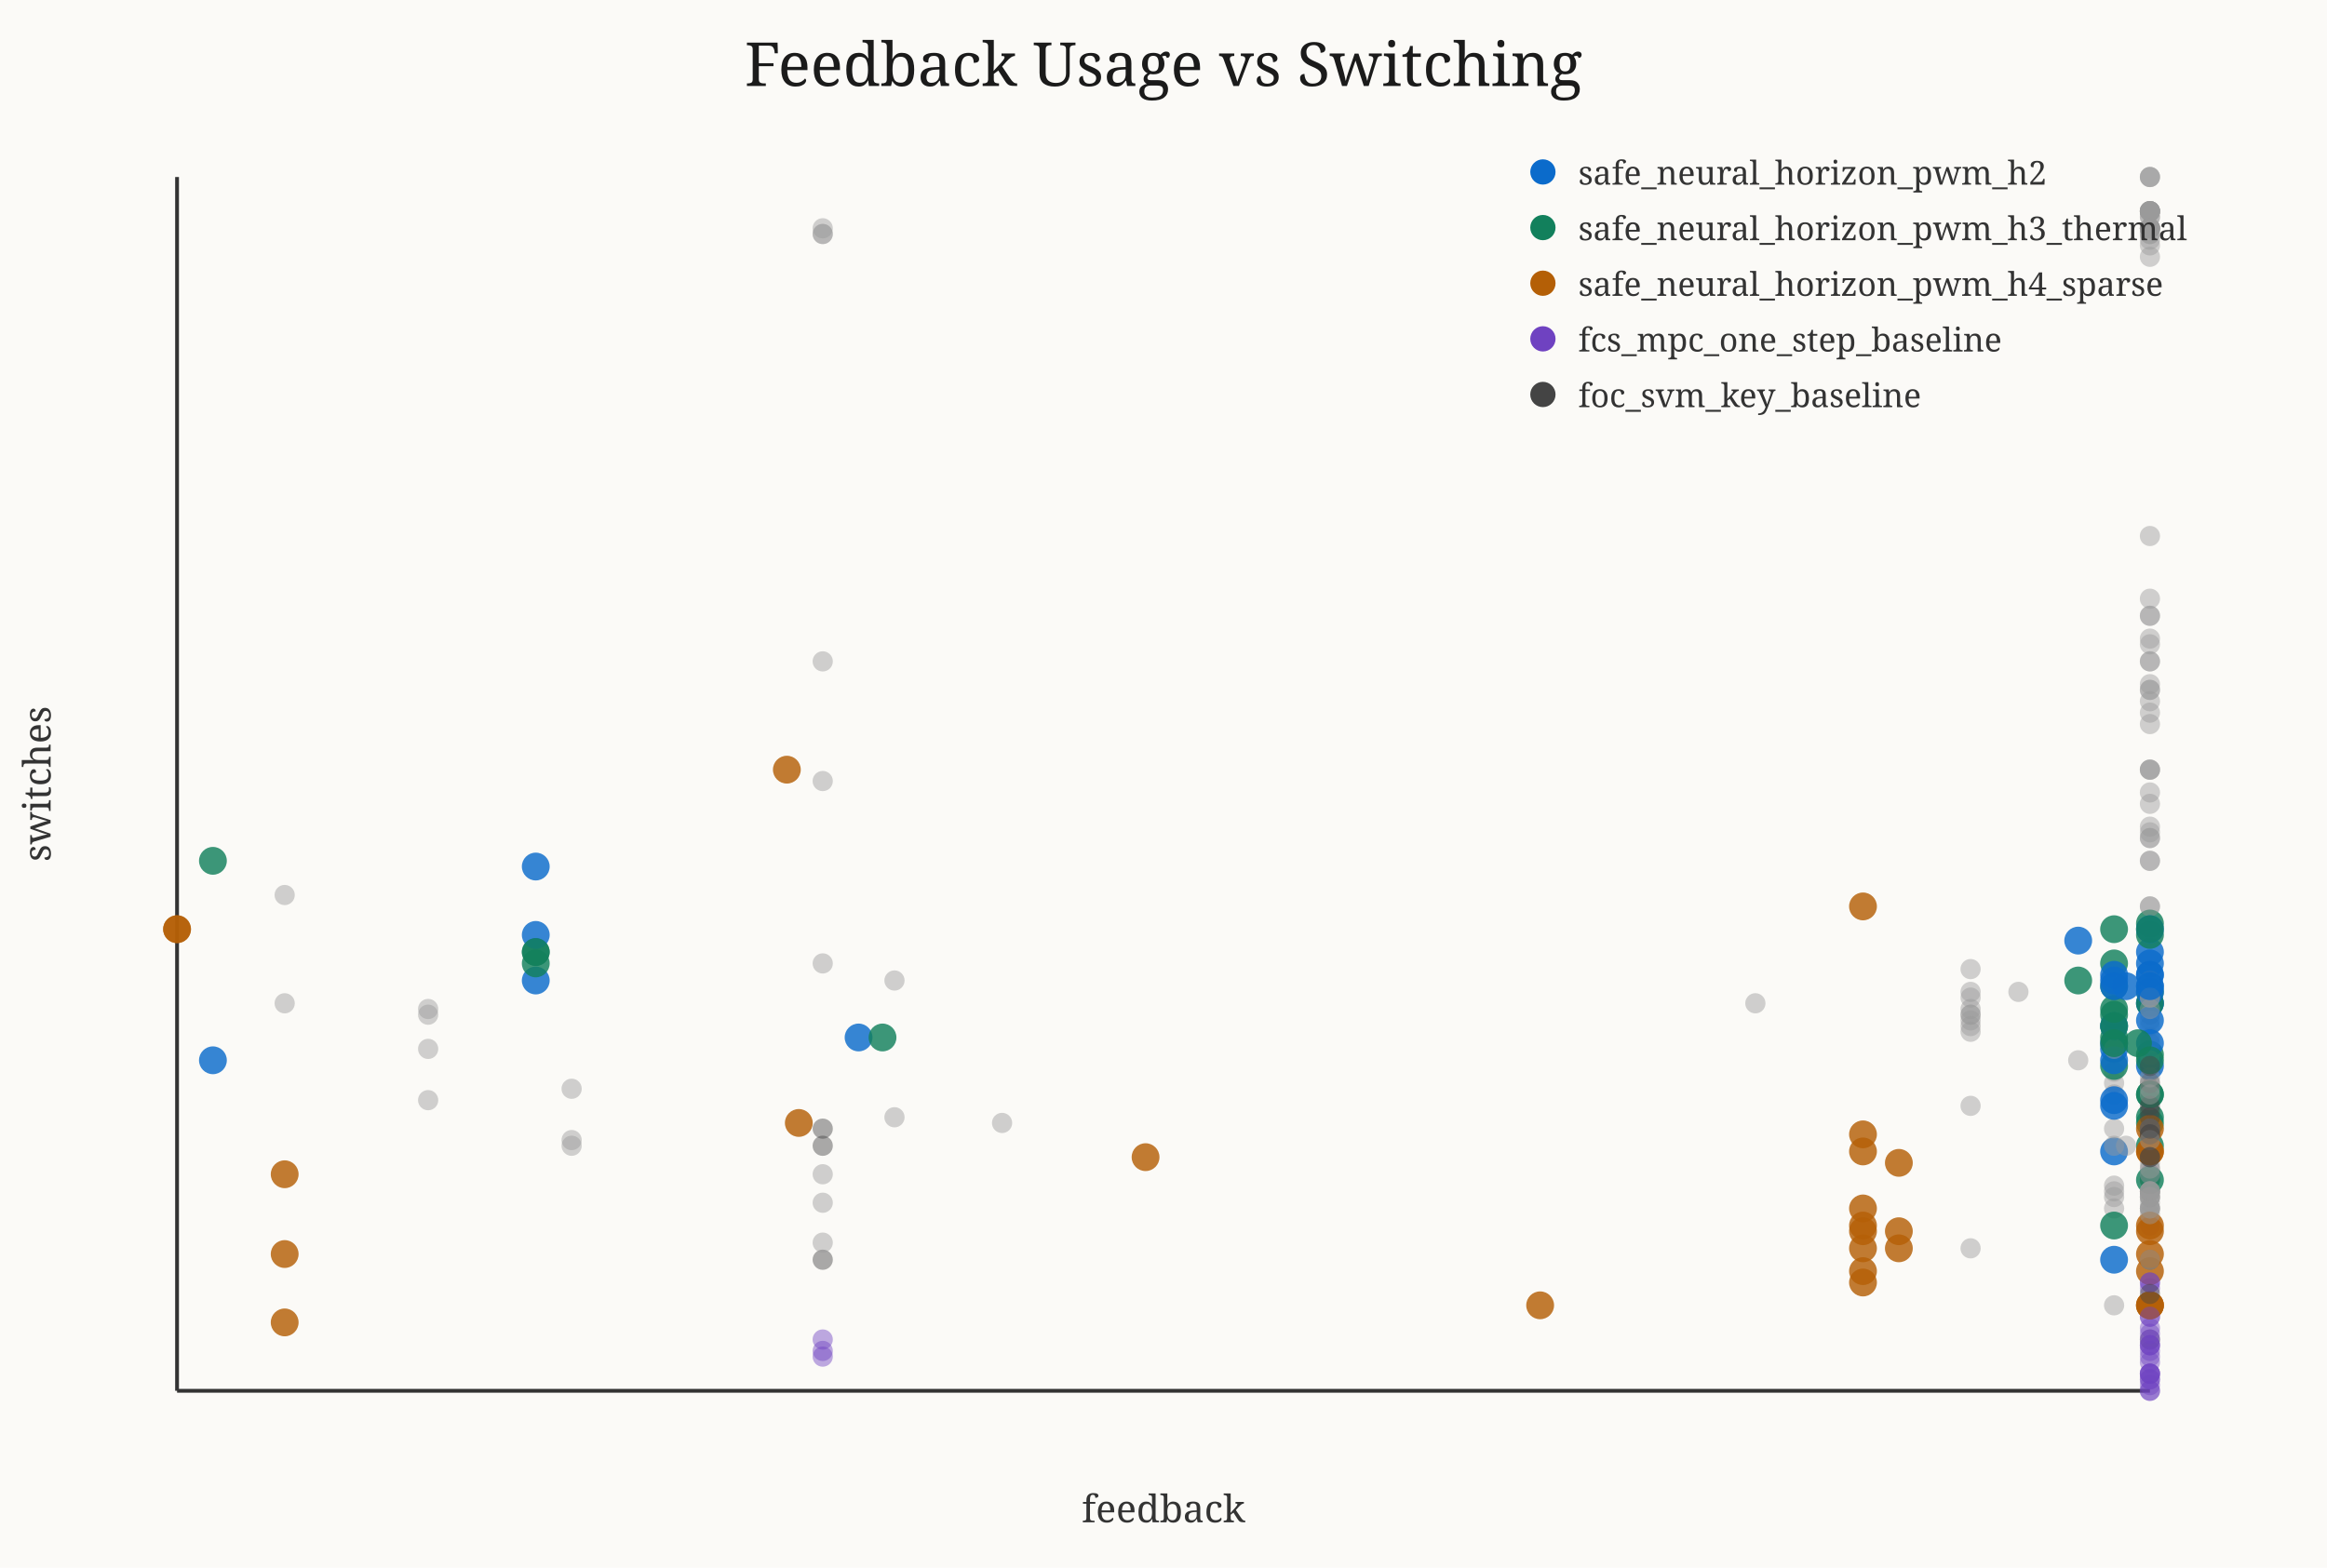
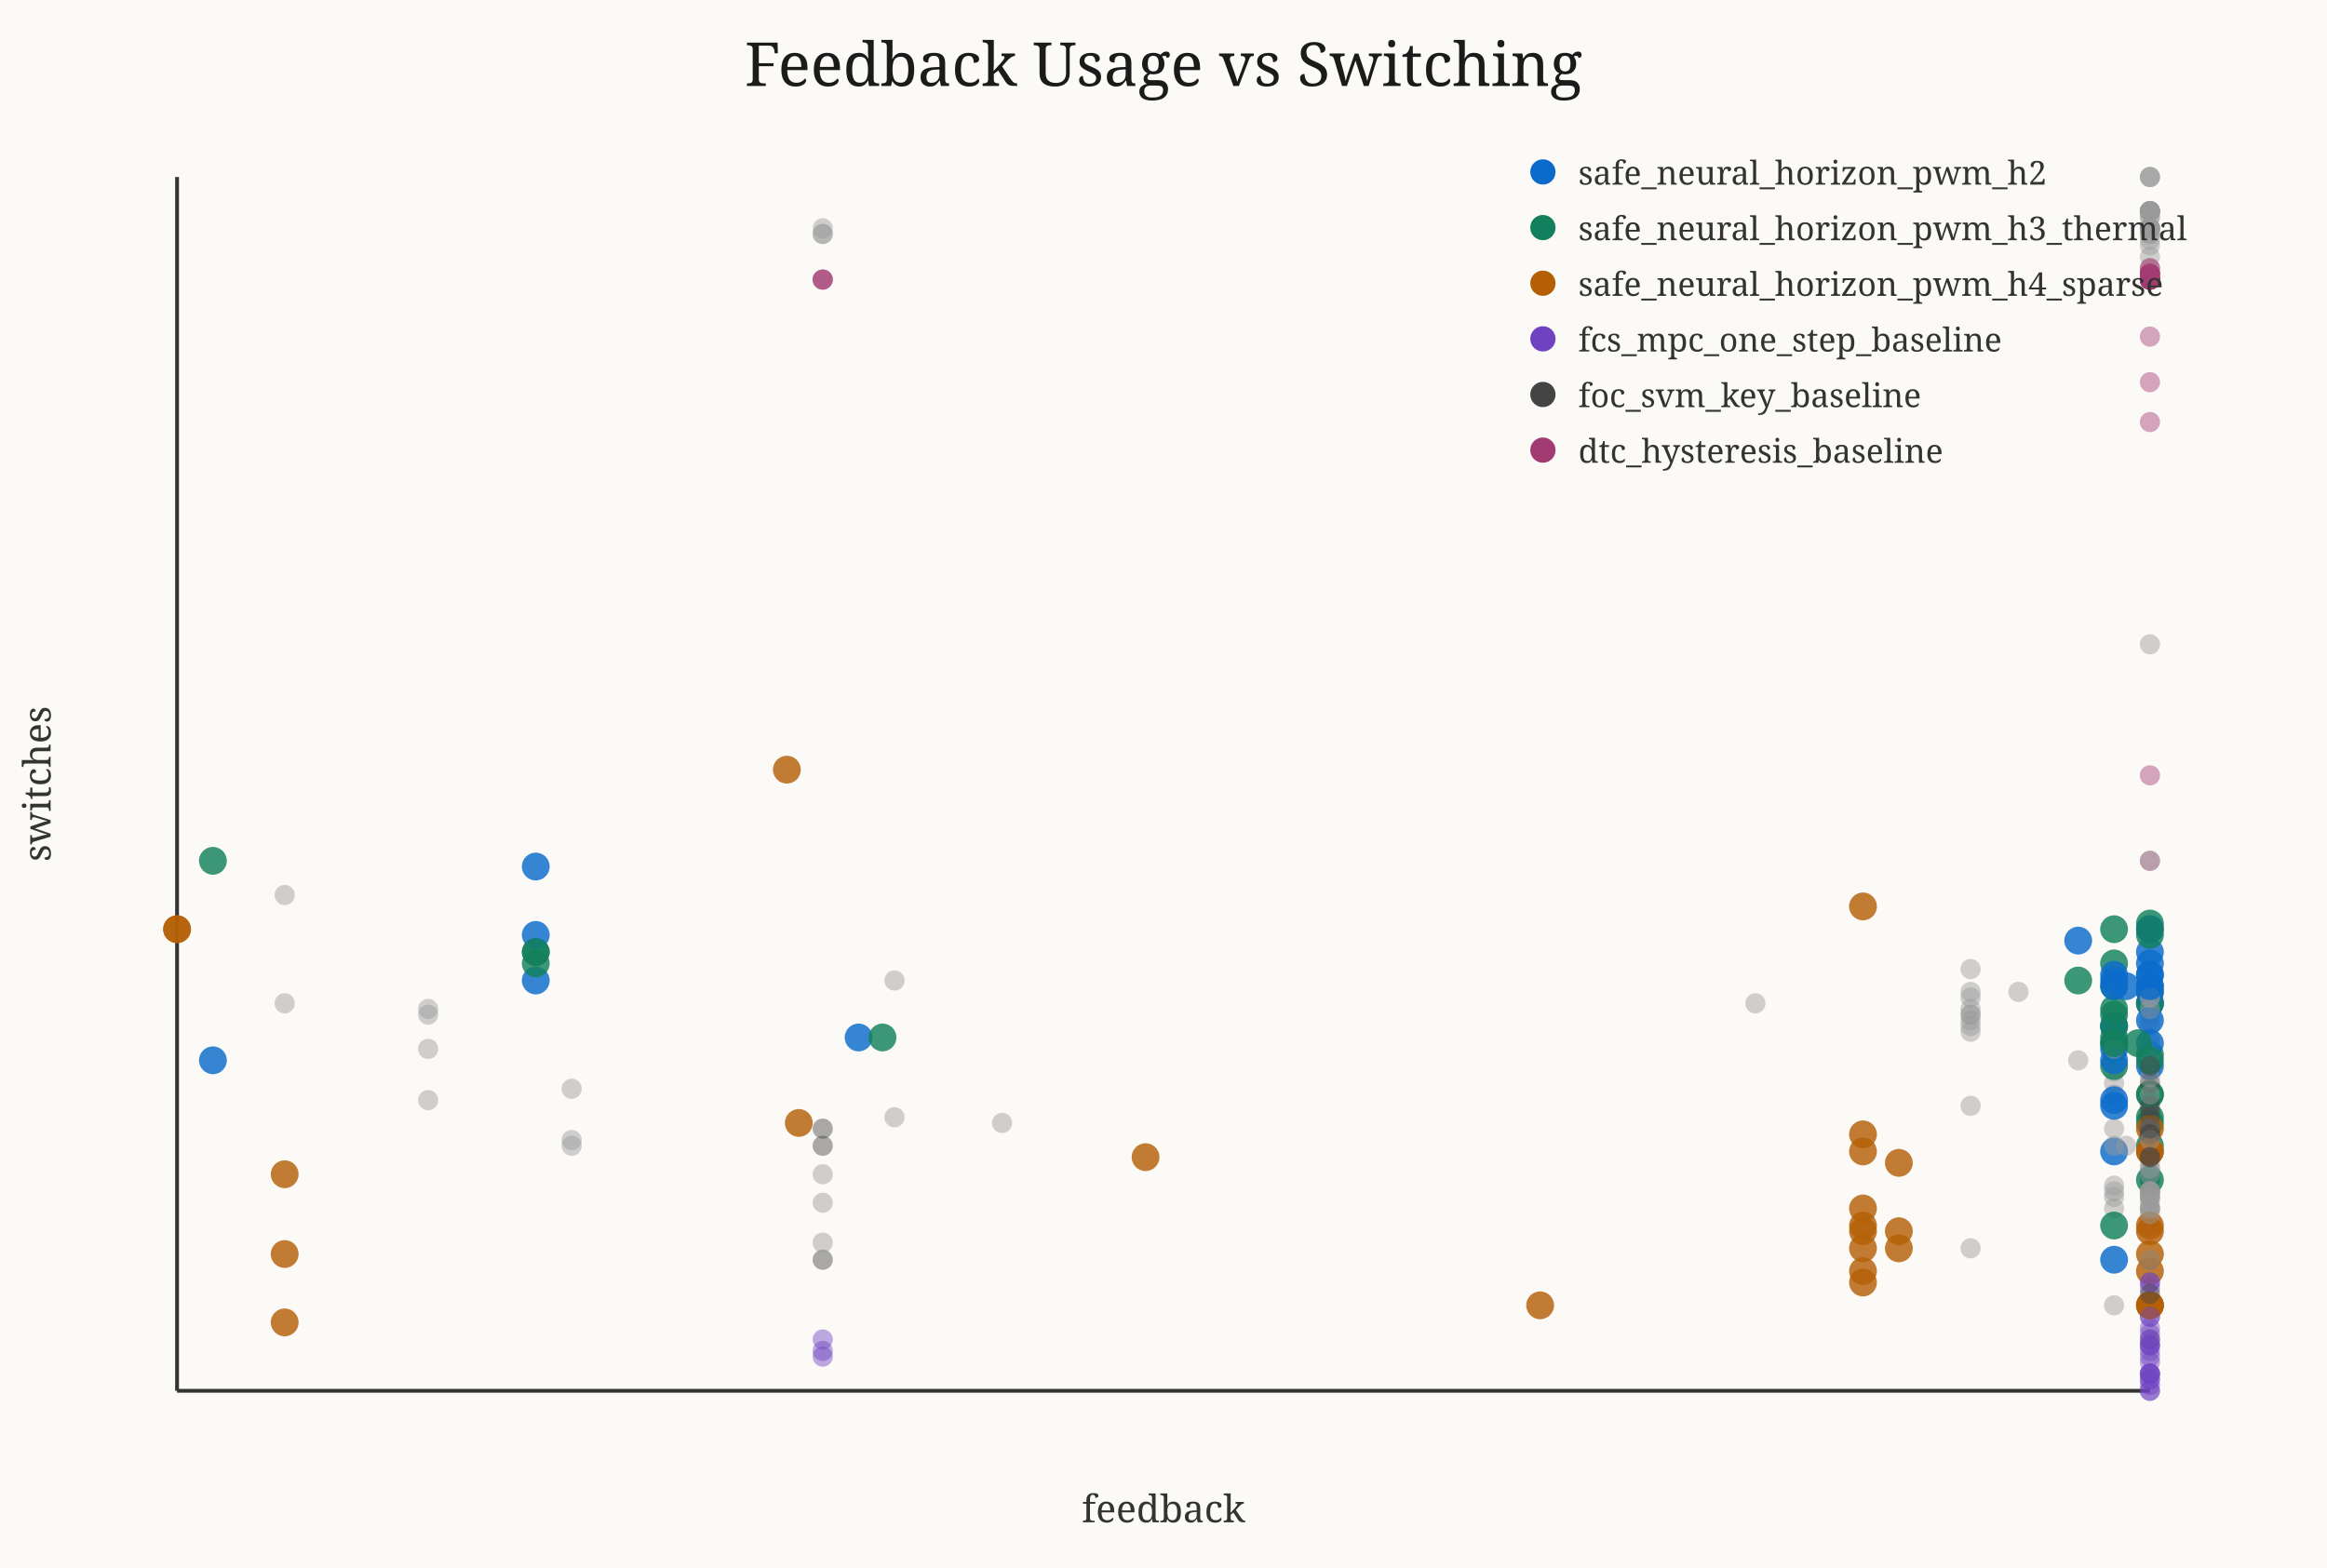
<svg xmlns="http://www.w3.org/2000/svg" width="920" height="620" viewBox="0 0 920 620">
  <rect width="100%" height="100%" fill="#fbfaf7" />
  <text x="460.0" y="34" text-anchor="middle" font-family="Georgia,serif" font-size="24" fill="#1b1b1b">Feedback Usage vs Switching</text>
  <line x1="70" y1="550" x2="850" y2="550" stroke="#333" stroke-width="1.5" />
  <line x1="70" y1="550" x2="70" y2="70" stroke="#333" stroke-width="1.5" />
  <text x="460.0" y="602" text-anchor="middle" font-family="Georgia,serif" font-size="15" fill="#333">feedback</text>
  <text x="20" y="310.0" transform="rotate(-90 20 310.0)" text-anchor="middle" font-family="Georgia,serif" font-size="15" fill="#333">switches</text>
  <circle cx="835.82" cy="468.87" r="4.0" fill="#999999" opacity="0.45" />
  <circle cx="850.00" cy="520.70" r="4.0" fill="#6f42c1" opacity="0.45" />
  <circle cx="850.00" cy="448.59" r="4.0" fill="#444444" opacity="0.45" />
-   <circle cx="850.00" cy="281.83" r="4.0" fill="#999999" opacity="0.45" />
+   <circle cx="850.00" cy="108.31" r="4.0" fill="#a23b72" opacity="0.45" />
  <circle cx="850.00" cy="446.34" r="4.0" fill="#999999" opacity="0.45" />
  <circle cx="850.00" cy="90.28" r="4.0" fill="#999999" opacity="0.45" />
  <circle cx="779.09" cy="394.51" r="4.0" fill="#999999" opacity="0.45" />
  <circle cx="835.82" cy="412.54" r="5.5" fill="#0b6bcb" opacity="0.82" />
  <circle cx="835.82" cy="380.99" r="5.5" fill="#12805c" opacity="0.82" />
  <circle cx="750.73" cy="459.86" r="5.5" fill="#b45f06" opacity="0.82" />
  <circle cx="835.82" cy="428.31" r="4.0" fill="#999999" opacity="0.45" />
  <circle cx="850.00" cy="531.97" r="4.0" fill="#6f42c1" opacity="0.45" />
  <circle cx="850.00" cy="453.10" r="4.0" fill="#444444" opacity="0.45" />
-   <circle cx="850.00" cy="331.41" r="4.0" fill="#999999" opacity="0.45" />
+   <circle cx="850.00" cy="108.31" r="4.0" fill="#a23b72" opacity="0.45" />
  <circle cx="850.00" cy="466.62" r="4.0" fill="#999999" opacity="0.45" />
  <circle cx="850.00" cy="94.79" r="4.0" fill="#999999" opacity="0.45" />
  <circle cx="779.09" cy="392.25" r="4.0" fill="#999999" opacity="0.45" />
  <circle cx="835.82" cy="414.79" r="5.5" fill="#0b6bcb" opacity="0.82" />
  <circle cx="835.82" cy="390.00" r="5.5" fill="#12805c" opacity="0.82" />
  <circle cx="750.73" cy="486.90" r="5.5" fill="#b45f06" opacity="0.82" />
  <circle cx="821.64" cy="419.30" r="4.0" fill="#999999" opacity="0.45" />
  <circle cx="850.00" cy="509.44" r="4.0" fill="#6f42c1" opacity="0.45" />
  <circle cx="850.00" cy="471.13" r="4.0" fill="#444444" opacity="0.45" />
-   <circle cx="850.00" cy="340.42" r="4.0" fill="#999999" opacity="0.45" />
+   <circle cx="850.00" cy="110.56" r="4.0" fill="#a23b72" opacity="0.45" />
  <circle cx="850.00" cy="464.37" r="4.0" fill="#999999" opacity="0.45" />
  <circle cx="850.00" cy="85.77" r="4.0" fill="#999999" opacity="0.45" />
  <circle cx="694.00" cy="396.76" r="4.0" fill="#999999" opacity="0.45" />
  <circle cx="821.64" cy="371.97" r="5.5" fill="#0b6bcb" opacity="0.82" />
  <circle cx="821.64" cy="387.75" r="5.5" fill="#12805c" opacity="0.82" />
  <circle cx="608.91" cy="516.20" r="5.5" fill="#b45f06" opacity="0.82" />
  <circle cx="835.82" cy="423.80" r="4.0" fill="#999999" opacity="0.45" />
  <circle cx="850.00" cy="534.23" r="4.0" fill="#6f42c1" opacity="0.45" />
  <circle cx="850.00" cy="441.83" r="4.0" fill="#444444" opacity="0.45" />
-   <circle cx="850.00" cy="286.34" r="4.0" fill="#999999" opacity="0.45" />
+   <circle cx="850.00" cy="110.56" r="4.0" fill="#a23b72" opacity="0.45" />
  <circle cx="850.00" cy="482.39" r="4.0" fill="#999999" opacity="0.45" />
  <circle cx="850.00" cy="90.28" r="4.0" fill="#999999" opacity="0.45" />
  <circle cx="779.09" cy="399.01" r="4.0" fill="#999999" opacity="0.45" />
  <circle cx="835.82" cy="385.49" r="5.5" fill="#0b6bcb" opacity="0.82" />
  <circle cx="835.82" cy="410.28" r="5.5" fill="#12805c" opacity="0.82" />
  <circle cx="750.73" cy="493.66" r="5.5" fill="#b45f06" opacity="0.82" />
  <circle cx="850.00" cy="459.86" r="4.0" fill="#999999" opacity="0.45" />
  <circle cx="850.00" cy="545.49" r="4.0" fill="#6f42c1" opacity="0.45" />
  <circle cx="850.00" cy="444.08" r="4.0" fill="#444444" opacity="0.45" />
-   <circle cx="850.00" cy="304.37" r="4.0" fill="#999999" opacity="0.45" />
+   <circle cx="850.00" cy="108.31" r="4.0" fill="#a23b72" opacity="0.45" />
  <circle cx="850.00" cy="464.37" r="4.0" fill="#999999" opacity="0.45" />
  <circle cx="850.00" cy="83.52" r="4.0" fill="#999999" opacity="0.45" />
  <circle cx="850.00" cy="399.01" r="4.0" fill="#999999" opacity="0.45" />
  <circle cx="850.00" cy="396.76" r="5.5" fill="#0b6bcb" opacity="0.82" />
  <circle cx="850.00" cy="441.83" r="5.5" fill="#12805c" opacity="0.82" />
  <circle cx="850.00" cy="502.68" r="5.5" fill="#b45f06" opacity="0.82" />
  <circle cx="850.00" cy="466.62" r="4.0" fill="#999999" opacity="0.45" />
  <circle cx="850.00" cy="484.65" r="4.0" fill="#6f42c1" opacity="0.45" />
  <circle cx="850.00" cy="430.56" r="4.0" fill="#444444" opacity="0.45" />
-   <circle cx="850.00" cy="394.51" r="4.0" fill="#999999" opacity="0.45" />
+   <circle cx="850.00" cy="106.06" r="4.0" fill="#a23b72" opacity="0.45" />
  <circle cx="850.00" cy="466.62" r="4.0" fill="#999999" opacity="0.45" />
  <circle cx="850.00" cy="70.00" r="4.0" fill="#999999" opacity="0.45" />
  <circle cx="850.00" cy="421.55" r="4.0" fill="#999999" opacity="0.45" />
  <circle cx="850.00" cy="396.76" r="5.5" fill="#0b6bcb" opacity="0.82" />
  <circle cx="850.00" cy="432.82" r="5.5" fill="#12805c" opacity="0.82" />
  <circle cx="452.91" cy="457.61" r="5.5" fill="#b45f06" opacity="0.82" />
  <circle cx="396.18" cy="444.08" r="4.0" fill="#999999" opacity="0.45" />
  <circle cx="850.00" cy="446.34" r="4.0" fill="#6f42c1" opacity="0.45" />
  <circle cx="850.00" cy="498.17" r="4.0" fill="#444444" opacity="0.45" />
-   <circle cx="850.00" cy="270.56" r="4.0" fill="#999999" opacity="0.45" />
+   <circle cx="850.00" cy="108.31" r="4.0" fill="#a23b72" opacity="0.45" />
  <circle cx="850.00" cy="477.89" r="4.0" fill="#999999" opacity="0.45" />
  <circle cx="850.00" cy="90.28" r="4.0" fill="#999999" opacity="0.45" />
  <circle cx="353.64" cy="441.83" r="4.0" fill="#999999" opacity="0.45" />
  <circle cx="339.45" cy="410.28" r="5.5" fill="#0b6bcb" opacity="0.82" />
  <circle cx="348.91" cy="410.28" r="5.5" fill="#12805c" opacity="0.82" />
  <circle cx="311.09" cy="304.37" r="5.5" fill="#b45f06" opacity="0.82" />
  <circle cx="850.00" cy="423.80" r="4.0" fill="#999999" opacity="0.45" />
  <circle cx="850.00" cy="464.37" r="4.0" fill="#6f42c1" opacity="0.45" />
  <circle cx="850.00" cy="444.08" r="4.0" fill="#444444" opacity="0.45" />
-   <circle cx="850.00" cy="272.82" r="4.0" fill="#999999" opacity="0.45" />
+   <circle cx="850.00" cy="133.10" r="4.0" fill="#a23b72" opacity="0.45" />
  <circle cx="850.00" cy="453.10" r="4.0" fill="#999999" opacity="0.45" />
  <circle cx="850.00" cy="90.28" r="4.0" fill="#999999" opacity="0.45" />
  <circle cx="353.64" cy="387.75" r="4.0" fill="#999999" opacity="0.45" />
  <circle cx="850.00" cy="385.49" r="5.5" fill="#0b6bcb" opacity="0.82" />
  <circle cx="850.00" cy="392.25" r="5.5" fill="#12805c" opacity="0.82" />
  <circle cx="315.82" cy="444.08" r="5.5" fill="#b45f06" opacity="0.82" />
  <circle cx="850.00" cy="432.82" r="4.0" fill="#999999" opacity="0.45" />
  <circle cx="850.00" cy="435.07" r="4.0" fill="#6f42c1" opacity="0.45" />
  <circle cx="850.00" cy="466.62" r="4.0" fill="#444444" opacity="0.45" />
-   <circle cx="850.00" cy="329.15" r="4.0" fill="#999999" opacity="0.45" />
+   <circle cx="850.00" cy="110.56" r="4.0" fill="#a23b72" opacity="0.45" />
  <circle cx="850.00" cy="455.35" r="4.0" fill="#999999" opacity="0.45" />
  <circle cx="850.00" cy="70.00" r="4.0" fill="#999999" opacity="0.45" />
  <circle cx="112.55" cy="396.76" r="4.0" fill="#999999" opacity="0.45" />
  <circle cx="850.00" cy="376.48" r="5.5" fill="#0b6bcb" opacity="0.82" />
  <circle cx="850.00" cy="396.76" r="5.5" fill="#12805c" opacity="0.82" />
  <circle cx="70.00" cy="367.46" r="5.5" fill="#b45f06" opacity="0.82" />
  <circle cx="169.27" cy="401.27" r="4.0" fill="#999999" opacity="0.45" />
  <circle cx="850.00" cy="419.30" r="4.0" fill="#6f42c1" opacity="0.45" />
  <circle cx="850.00" cy="529.72" r="4.0" fill="#444444" opacity="0.45" />
-   <circle cx="850.00" cy="211.97" r="4.0" fill="#999999" opacity="0.45" />
+   <circle cx="850.00" cy="166.90" r="4.0" fill="#a23b72" opacity="0.45" />
  <circle cx="850.00" cy="254.79" r="4.0" fill="#999999" opacity="0.45" />
  <circle cx="850.00" cy="70.00" r="4.0" fill="#999999" opacity="0.45" />
  <circle cx="112.55" cy="353.94" r="4.0" fill="#999999" opacity="0.45" />
  <circle cx="84.18" cy="419.30" r="5.5" fill="#0b6bcb" opacity="0.82" />
  <circle cx="84.18" cy="340.42" r="5.5" fill="#12805c" opacity="0.82" />
  <circle cx="70.00" cy="367.46" r="5.5" fill="#b45f06" opacity="0.82" />
  <circle cx="850.00" cy="432.82" r="4.0" fill="#999999" opacity="0.45" />
  <circle cx="850.00" cy="547.75" r="4.0" fill="#6f42c1" opacity="0.45" />
  <circle cx="850.00" cy="435.07" r="4.0" fill="#444444" opacity="0.45" />
-   <circle cx="850.00" cy="261.55" r="4.0" fill="#999999" opacity="0.45" />
+   <circle cx="850.00" cy="151.13" r="4.0" fill="#a23b72" opacity="0.45" />
  <circle cx="850.00" cy="473.38" r="4.0" fill="#999999" opacity="0.45" />
  <circle cx="850.00" cy="90.28" r="4.0" fill="#999999" opacity="0.45" />
  <circle cx="850.00" cy="423.80" r="4.0" fill="#999999" opacity="0.45" />
  <circle cx="850.00" cy="380.99" r="5.5" fill="#0b6bcb" opacity="0.82" />
  <circle cx="850.00" cy="444.08" r="5.5" fill="#12805c" opacity="0.82" />
  <circle cx="850.00" cy="486.90" r="5.5" fill="#b45f06" opacity="0.82" />
  <circle cx="850.00" cy="401.27" r="4.0" fill="#999999" opacity="0.45" />
  <circle cx="850.00" cy="525.21" r="4.0" fill="#6f42c1" opacity="0.45" />
  <circle cx="850.00" cy="446.34" r="4.0" fill="#444444" opacity="0.45" />
-   <circle cx="850.00" cy="331.41" r="4.0" fill="#999999" opacity="0.45" />
+   <circle cx="850.00" cy="110.56" r="4.0" fill="#a23b72" opacity="0.45" />
  <circle cx="850.00" cy="462.11" r="4.0" fill="#999999" opacity="0.45" />
  <circle cx="850.00" cy="90.28" r="4.0" fill="#999999" opacity="0.45" />
  <circle cx="850.00" cy="392.25" r="4.0" fill="#999999" opacity="0.45" />
  <circle cx="850.00" cy="392.25" r="5.5" fill="#0b6bcb" opacity="0.82" />
  <circle cx="850.00" cy="466.62" r="5.5" fill="#12805c" opacity="0.82" />
  <circle cx="850.00" cy="516.20" r="5.5" fill="#b45f06" opacity="0.82" />
  <circle cx="850.00" cy="477.89" r="4.0" fill="#999999" opacity="0.45" />
  <circle cx="850.00" cy="527.46" r="4.0" fill="#6f42c1" opacity="0.45" />
  <circle cx="850.00" cy="439.58" r="4.0" fill="#444444" opacity="0.45" />
-   <circle cx="850.00" cy="387.75" r="4.0" fill="#999999" opacity="0.45" />
+   <circle cx="850.00" cy="306.62" r="4.0" fill="#a23b72" opacity="0.45" />
  <circle cx="850.00" cy="473.38" r="4.0" fill="#999999" opacity="0.45" />
  <circle cx="850.00" cy="83.52" r="4.0" fill="#999999" opacity="0.45" />
  <circle cx="850.00" cy="410.28" r="4.0" fill="#999999" opacity="0.45" />
  <circle cx="850.00" cy="390.00" r="5.5" fill="#0b6bcb" opacity="0.82" />
  <circle cx="850.00" cy="417.04" r="5.5" fill="#12805c" opacity="0.82" />
  <circle cx="850.00" cy="495.92" r="5.5" fill="#b45f06" opacity="0.82" />
  <circle cx="850.00" cy="435.07" r="4.0" fill="#999999" opacity="0.45" />
  <circle cx="850.00" cy="538.73" r="4.0" fill="#6f42c1" opacity="0.45" />
  <circle cx="850.00" cy="435.07" r="4.0" fill="#444444" opacity="0.45" />
-   <circle cx="850.00" cy="313.38" r="4.0" fill="#999999" opacity="0.45" />
+   <circle cx="850.00" cy="110.56" r="4.0" fill="#a23b72" opacity="0.45" />
  <circle cx="850.00" cy="475.63" r="4.0" fill="#999999" opacity="0.45" />
  <circle cx="850.00" cy="85.77" r="4.0" fill="#999999" opacity="0.45" />
  <circle cx="850.00" cy="403.52" r="4.0" fill="#999999" opacity="0.45" />
  <circle cx="850.00" cy="421.55" r="5.5" fill="#0b6bcb" opacity="0.82" />
  <circle cx="850.00" cy="453.10" r="5.5" fill="#12805c" opacity="0.82" />
  <circle cx="850.00" cy="516.20" r="5.5" fill="#b45f06" opacity="0.82" />
  <circle cx="850.00" cy="412.54" r="4.0" fill="#999999" opacity="0.45" />
  <circle cx="850.00" cy="550.00" r="4.0" fill="#6f42c1" opacity="0.45" />
  <circle cx="850.00" cy="446.34" r="4.0" fill="#444444" opacity="0.45" />
-   <circle cx="850.00" cy="358.45" r="4.0" fill="#999999" opacity="0.45" />
+   <circle cx="850.00" cy="110.56" r="4.0" fill="#a23b72" opacity="0.45" />
  <circle cx="850.00" cy="464.37" r="4.0" fill="#999999" opacity="0.45" />
  <circle cx="850.00" cy="83.52" r="4.0" fill="#999999" opacity="0.45" />
  <circle cx="850.00" cy="405.77" r="4.0" fill="#999999" opacity="0.45" />
  <circle cx="850.00" cy="403.52" r="5.5" fill="#0b6bcb" opacity="0.82" />
  <circle cx="850.00" cy="432.82" r="5.5" fill="#12805c" opacity="0.82" />
  <circle cx="850.00" cy="446.34" r="5.5" fill="#b45f06" opacity="0.82" />
  <circle cx="835.82" cy="471.13" r="4.0" fill="#999999" opacity="0.45" />
  <circle cx="850.00" cy="536.48" r="4.0" fill="#6f42c1" opacity="0.45" />
  <circle cx="850.00" cy="441.83" r="4.0" fill="#444444" opacity="0.45" />
-   <circle cx="850.00" cy="326.90" r="4.0" fill="#999999" opacity="0.45" />
+   <circle cx="850.00" cy="110.56" r="4.0" fill="#a23b72" opacity="0.45" />
  <circle cx="850.00" cy="471.13" r="4.0" fill="#999999" opacity="0.45" />
  <circle cx="850.00" cy="97.04" r="4.0" fill="#999999" opacity="0.45" />
  <circle cx="779.09" cy="401.27" r="4.0" fill="#999999" opacity="0.45" />
  <circle cx="835.82" cy="387.75" r="5.5" fill="#0b6bcb" opacity="0.82" />
  <circle cx="835.82" cy="405.77" r="5.5" fill="#12805c" opacity="0.82" />
  <circle cx="736.55" cy="448.59" r="5.5" fill="#b45f06" opacity="0.82" />
  <circle cx="835.82" cy="473.38" r="4.0" fill="#999999" opacity="0.45" />
  <circle cx="850.00" cy="507.18" r="4.0" fill="#6f42c1" opacity="0.45" />
  <circle cx="850.00" cy="428.31" r="4.0" fill="#444444" opacity="0.45" />
-   <circle cx="850.00" cy="236.76" r="4.0" fill="#999999" opacity="0.45" />
+   <circle cx="850.00" cy="110.56" r="4.0" fill="#a23b72" opacity="0.45" />
  <circle cx="850.00" cy="473.38" r="4.0" fill="#999999" opacity="0.45" />
  <circle cx="850.00" cy="83.52" r="4.0" fill="#999999" opacity="0.45" />
  <circle cx="779.09" cy="403.52" r="4.0" fill="#999999" opacity="0.45" />
  <circle cx="835.82" cy="455.35" r="5.5" fill="#0b6bcb" opacity="0.82" />
  <circle cx="835.82" cy="421.55" r="5.5" fill="#12805c" opacity="0.82" />
  <circle cx="736.55" cy="455.35" r="5.5" fill="#b45f06" opacity="0.82" />
  <circle cx="835.82" cy="446.34" r="4.0" fill="#999999" opacity="0.45" />
  <circle cx="850.00" cy="543.24" r="4.0" fill="#6f42c1" opacity="0.45" />
  <circle cx="850.00" cy="446.34" r="4.0" fill="#444444" opacity="0.45" />
-   <circle cx="850.00" cy="243.52" r="4.0" fill="#999999" opacity="0.45" />
+   <circle cx="850.00" cy="108.31" r="4.0" fill="#a23b72" opacity="0.45" />
  <circle cx="850.00" cy="471.13" r="4.0" fill="#999999" opacity="0.45" />
  <circle cx="850.00" cy="83.52" r="4.0" fill="#999999" opacity="0.45" />
  <circle cx="779.09" cy="405.77" r="4.0" fill="#999999" opacity="0.45" />
  <circle cx="835.82" cy="419.30" r="5.5" fill="#0b6bcb" opacity="0.82" />
  <circle cx="835.82" cy="401.27" r="5.5" fill="#12805c" opacity="0.82" />
  <circle cx="736.55" cy="484.65" r="5.5" fill="#b45f06" opacity="0.82" />
  <circle cx="835.82" cy="414.79" r="4.0" fill="#999999" opacity="0.45" />
  <circle cx="850.00" cy="531.97" r="4.0" fill="#6f42c1" opacity="0.45" />
  <circle cx="850.00" cy="453.10" r="4.0" fill="#444444" opacity="0.45" />
-   <circle cx="850.00" cy="261.55" r="4.0" fill="#999999" opacity="0.45" />
+   <circle cx="850.00" cy="110.56" r="4.0" fill="#a23b72" opacity="0.45" />
  <circle cx="850.00" cy="455.35" r="4.0" fill="#999999" opacity="0.45" />
  <circle cx="850.00" cy="101.55" r="4.0" fill="#999999" opacity="0.45" />
  <circle cx="779.09" cy="408.03" r="4.0" fill="#999999" opacity="0.45" />
  <circle cx="835.82" cy="405.77" r="5.5" fill="#0b6bcb" opacity="0.82" />
  <circle cx="835.82" cy="399.01" r="5.5" fill="#12805c" opacity="0.82" />
  <circle cx="736.55" cy="507.18" r="5.5" fill="#b45f06" opacity="0.82" />
  <circle cx="850.00" cy="446.34" r="4.0" fill="#999999" opacity="0.45" />
  <circle cx="850.00" cy="543.24" r="4.0" fill="#6f42c1" opacity="0.45" />
  <circle cx="850.00" cy="437.32" r="4.0" fill="#444444" opacity="0.45" />
-   <circle cx="850.00" cy="304.37" r="4.0" fill="#999999" opacity="0.45" />
+   <circle cx="850.00" cy="108.31" r="4.0" fill="#a23b72" opacity="0.45" />
  <circle cx="850.00" cy="471.13" r="4.0" fill="#999999" opacity="0.45" />
  <circle cx="850.00" cy="92.54" r="4.0" fill="#999999" opacity="0.45" />
  <circle cx="850.00" cy="417.04" r="4.0" fill="#999999" opacity="0.45" />
  <circle cx="850.00" cy="412.54" r="5.5" fill="#0b6bcb" opacity="0.82" />
  <circle cx="850.00" cy="365.21" r="5.5" fill="#12805c" opacity="0.82" />
  <circle cx="850.00" cy="516.20" r="5.5" fill="#b45f06" opacity="0.82" />
  <circle cx="850.00" cy="419.30" r="4.0" fill="#999999" opacity="0.45" />
  <circle cx="850.00" cy="545.49" r="4.0" fill="#6f42c1" opacity="0.45" />
  <circle cx="850.00" cy="450.85" r="4.0" fill="#444444" opacity="0.45" />
-   <circle cx="850.00" cy="358.45" r="4.0" fill="#999999" opacity="0.45" />
+   <circle cx="850.00" cy="110.56" r="4.0" fill="#a23b72" opacity="0.45" />
  <circle cx="850.00" cy="462.11" r="4.0" fill="#999999" opacity="0.45" />
  <circle cx="850.00" cy="90.28" r="4.0" fill="#999999" opacity="0.45" />
  <circle cx="850.00" cy="394.51" r="4.0" fill="#999999" opacity="0.45" />
  <circle cx="850.00" cy="385.49" r="5.5" fill="#0b6bcb" opacity="0.82" />
  <circle cx="850.00" cy="369.72" r="5.5" fill="#12805c" opacity="0.82" />
  <circle cx="850.00" cy="455.35" r="5.5" fill="#b45f06" opacity="0.82" />
  <circle cx="850.00" cy="426.06" r="4.0" fill="#999999" opacity="0.45" />
  <circle cx="850.00" cy="531.97" r="4.0" fill="#6f42c1" opacity="0.45" />
  <circle cx="850.00" cy="448.59" r="4.0" fill="#444444" opacity="0.45" />
-   <circle cx="850.00" cy="304.37" r="4.0" fill="#999999" opacity="0.45" />
+   <circle cx="850.00" cy="110.56" r="4.0" fill="#a23b72" opacity="0.45" />
  <circle cx="850.00" cy="477.89" r="4.0" fill="#999999" opacity="0.45" />
  <circle cx="850.00" cy="83.52" r="4.0" fill="#999999" opacity="0.45" />
  <circle cx="850.00" cy="394.51" r="4.0" fill="#999999" opacity="0.45" />
  <circle cx="850.00" cy="367.46" r="5.5" fill="#0b6bcb" opacity="0.82" />
  <circle cx="850.00" cy="367.46" r="5.5" fill="#12805c" opacity="0.82" />
  <circle cx="850.00" cy="455.35" r="5.5" fill="#b45f06" opacity="0.82" />
  <circle cx="850.00" cy="432.82" r="4.0" fill="#999999" opacity="0.45" />
  <circle cx="850.00" cy="529.72" r="4.0" fill="#6f42c1" opacity="0.45" />
  <circle cx="850.00" cy="448.59" r="4.0" fill="#444444" opacity="0.45" />
-   <circle cx="850.00" cy="317.89" r="4.0" fill="#999999" opacity="0.45" />
+   <circle cx="850.00" cy="110.56" r="4.0" fill="#a23b72" opacity="0.45" />
  <circle cx="850.00" cy="450.85" r="4.0" fill="#999999" opacity="0.45" />
  <circle cx="850.00" cy="83.52" r="4.0" fill="#999999" opacity="0.45" />
  <circle cx="850.00" cy="399.01" r="4.0" fill="#999999" opacity="0.45" />
  <circle cx="850.00" cy="390.00" r="5.5" fill="#0b6bcb" opacity="0.82" />
  <circle cx="850.00" cy="419.30" r="5.5" fill="#12805c" opacity="0.82" />
  <circle cx="850.00" cy="484.65" r="5.5" fill="#b45f06" opacity="0.82" />
  <circle cx="835.82" cy="432.82" r="4.0" fill="#999999" opacity="0.45" />
  <circle cx="850.00" cy="543.24" r="4.0" fill="#6f42c1" opacity="0.45" />
  <circle cx="850.00" cy="457.61" r="4.0" fill="#444444" opacity="0.45" />
-   <circle cx="850.00" cy="272.82" r="4.0" fill="#999999" opacity="0.45" />
+   <circle cx="850.00" cy="110.56" r="4.0" fill="#a23b72" opacity="0.45" />
  <circle cx="850.00" cy="480.14" r="4.0" fill="#999999" opacity="0.45" />
  <circle cx="850.00" cy="92.54" r="4.0" fill="#999999" opacity="0.45" />
  <circle cx="779.09" cy="401.27" r="4.0" fill="#999999" opacity="0.45" />
  <circle cx="835.82" cy="390.00" r="5.5" fill="#0b6bcb" opacity="0.82" />
  <circle cx="835.82" cy="412.54" r="5.5" fill="#12805c" opacity="0.82" />
  <circle cx="736.55" cy="493.66" r="5.5" fill="#b45f06" opacity="0.82" />
  <circle cx="840.55" cy="453.10" r="4.0" fill="#999999" opacity="0.45" />
  <circle cx="850.00" cy="520.70" r="4.0" fill="#6f42c1" opacity="0.45" />
  <circle cx="850.00" cy="446.34" r="4.0" fill="#444444" opacity="0.45" />
-   <circle cx="850.00" cy="252.54" r="4.0" fill="#999999" opacity="0.45" />
+   <circle cx="850.00" cy="110.56" r="4.0" fill="#a23b72" opacity="0.45" />
  <circle cx="850.00" cy="473.38" r="4.0" fill="#999999" opacity="0.45" />
  <circle cx="850.00" cy="90.28" r="4.0" fill="#999999" opacity="0.45" />
  <circle cx="798.00" cy="392.25" r="4.0" fill="#999999" opacity="0.45" />
  <circle cx="840.55" cy="390.00" r="5.5" fill="#0b6bcb" opacity="0.82" />
  <circle cx="845.27" cy="412.54" r="5.5" fill="#12805c" opacity="0.82" />
  <circle cx="736.55" cy="486.90" r="5.5" fill="#b45f06" opacity="0.82" />
  <circle cx="226.00" cy="453.10" r="4.0" fill="#999999" opacity="0.45" />
  <circle cx="325.27" cy="529.72" r="4.0" fill="#6f42c1" opacity="0.45" />
  <circle cx="325.27" cy="498.17" r="4.0" fill="#444444" opacity="0.45" />
-   <circle cx="325.27" cy="380.99" r="4.0" fill="#999999" opacity="0.45" />
+   <circle cx="325.27" cy="110.56" r="4.0" fill="#a23b72" opacity="0.45" />
  <circle cx="325.27" cy="491.41" r="4.0" fill="#999999" opacity="0.45" />
  <circle cx="325.27" cy="90.28" r="4.0" fill="#999999" opacity="0.45" />
  <circle cx="169.27" cy="435.07" r="4.0" fill="#999999" opacity="0.45" />
  <circle cx="211.82" cy="342.68" r="5.5" fill="#0b6bcb" opacity="0.82" />
  <circle cx="211.82" cy="376.48" r="5.5" fill="#12805c" opacity="0.82" />
  <circle cx="112.55" cy="464.37" r="5.5" fill="#b45f06" opacity="0.82" />
  <circle cx="226.00" cy="430.56" r="4.0" fill="#999999" opacity="0.45" />
  <circle cx="325.27" cy="534.23" r="4.0" fill="#6f42c1" opacity="0.45" />
  <circle cx="325.27" cy="453.10" r="4.0" fill="#444444" opacity="0.45" />
-   <circle cx="325.27" cy="308.87" r="4.0" fill="#999999" opacity="0.45" />
+   <circle cx="325.27" cy="110.56" r="4.0" fill="#a23b72" opacity="0.45" />
  <circle cx="325.27" cy="475.63" r="4.0" fill="#999999" opacity="0.45" />
  <circle cx="325.27" cy="92.54" r="4.0" fill="#999999" opacity="0.45" />
  <circle cx="169.27" cy="414.79" r="4.0" fill="#999999" opacity="0.45" />
  <circle cx="211.82" cy="387.75" r="5.5" fill="#0b6bcb" opacity="0.82" />
  <circle cx="211.82" cy="380.99" r="5.5" fill="#12805c" opacity="0.82" />
  <circle cx="112.55" cy="522.96" r="5.5" fill="#b45f06" opacity="0.82" />
  <circle cx="835.82" cy="453.10" r="4.0" fill="#999999" opacity="0.45" />
  <circle cx="850.00" cy="550.00" r="4.0" fill="#6f42c1" opacity="0.45" />
  <circle cx="850.00" cy="457.61" r="4.0" fill="#444444" opacity="0.45" />
-   <circle cx="850.00" cy="243.52" r="4.0" fill="#999999" opacity="0.45" />
+   <circle cx="850.00" cy="108.31" r="4.0" fill="#a23b72" opacity="0.45" />
  <circle cx="850.00" cy="477.89" r="4.0" fill="#999999" opacity="0.45" />
  <circle cx="850.00" cy="83.52" r="4.0" fill="#999999" opacity="0.45" />
  <circle cx="779.09" cy="383.24" r="4.0" fill="#999999" opacity="0.45" />
  <circle cx="835.82" cy="435.07" r="5.5" fill="#0b6bcb" opacity="0.82" />
  <circle cx="835.82" cy="405.77" r="5.5" fill="#12805c" opacity="0.82" />
  <circle cx="736.55" cy="477.89" r="5.5" fill="#b45f06" opacity="0.82" />
  <circle cx="835.82" cy="477.89" r="4.0" fill="#999999" opacity="0.45" />
  <circle cx="850.00" cy="507.18" r="4.0" fill="#6f42c1" opacity="0.45" />
  <circle cx="850.00" cy="421.55" r="4.0" fill="#444444" opacity="0.45" />
-   <circle cx="850.00" cy="277.32" r="4.0" fill="#999999" opacity="0.45" />
+   <circle cx="850.00" cy="106.06" r="4.0" fill="#a23b72" opacity="0.45" />
  <circle cx="850.00" cy="471.13" r="4.0" fill="#999999" opacity="0.45" />
  <circle cx="850.00" cy="83.52" r="4.0" fill="#999999" opacity="0.45" />
  <circle cx="779.09" cy="437.32" r="4.0" fill="#999999" opacity="0.45" />
  <circle cx="835.82" cy="437.32" r="5.5" fill="#0b6bcb" opacity="0.82" />
  <circle cx="835.82" cy="367.46" r="5.5" fill="#12805c" opacity="0.82" />
  <circle cx="736.55" cy="358.45" r="5.5" fill="#b45f06" opacity="0.82" />
  <circle cx="835.82" cy="516.20" r="4.0" fill="#999999" opacity="0.45" />
  <circle cx="850.00" cy="543.24" r="4.0" fill="#6f42c1" opacity="0.45" />
  <circle cx="850.00" cy="511.69" r="4.0" fill="#444444" opacity="0.45" />
-   <circle cx="850.00" cy="430.56" r="4.0" fill="#999999" opacity="0.45" />
+   <circle cx="850.00" cy="340.42" r="4.0" fill="#a23b72" opacity="0.45" />
  <circle cx="850.00" cy="498.17" r="4.0" fill="#999999" opacity="0.45" />
  <circle cx="850.00" cy="340.42" r="4.0" fill="#999999" opacity="0.45" />
  <circle cx="779.09" cy="493.66" r="4.0" fill="#999999" opacity="0.45" />
  <circle cx="835.82" cy="498.17" r="5.5" fill="#0b6bcb" opacity="0.82" />
  <circle cx="835.82" cy="484.65" r="5.5" fill="#12805c" opacity="0.82" />
  <circle cx="736.55" cy="502.68" r="5.5" fill="#b45f06" opacity="0.82" />
  <circle cx="226.00" cy="450.85" r="4.0" fill="#999999" opacity="0.45" />
  <circle cx="325.27" cy="536.48" r="4.0" fill="#6f42c1" opacity="0.45" />
  <circle cx="325.27" cy="446.34" r="4.0" fill="#444444" opacity="0.45" />
-   <circle cx="325.27" cy="261.55" r="4.0" fill="#999999" opacity="0.45" />
+   <circle cx="325.27" cy="110.56" r="4.0" fill="#a23b72" opacity="0.45" />
  <circle cx="325.27" cy="464.37" r="4.0" fill="#999999" opacity="0.45" />
  <circle cx="325.27" cy="92.54" r="4.0" fill="#999999" opacity="0.45" />
  <circle cx="169.27" cy="399.01" r="4.0" fill="#999999" opacity="0.45" />
  <circle cx="211.82" cy="369.72" r="5.5" fill="#0b6bcb" opacity="0.82" />
  <circle cx="211.82" cy="376.48" r="5.5" fill="#12805c" opacity="0.82" />
  <circle cx="112.55" cy="495.92" r="5.5" fill="#b45f06" opacity="0.82" />
  <circle cx="610" cy="68" r="5" fill="#0b6bcb" />
  <text x="624" y="73" font-family="Georgia,serif" font-size="13" fill="#333">safe_neural_horizon_pwm_h2</text>
  <circle cx="610" cy="90" r="5" fill="#12805c" />
  <text x="624" y="95" font-family="Georgia,serif" font-size="13" fill="#333">safe_neural_horizon_pwm_h3_thermal</text>
  <circle cx="610" cy="112" r="5" fill="#b45f06" />
  <text x="624" y="117" font-family="Georgia,serif" font-size="13" fill="#333">safe_neural_horizon_pwm_h4_sparse</text>
  <circle cx="610" cy="134" r="5" fill="#6f42c1" />
  <text x="624" y="139" font-family="Georgia,serif" font-size="13" fill="#333">fcs_mpc_one_step_baseline</text>
  <circle cx="610" cy="156" r="5" fill="#444444" />
  <text x="624" y="161" font-family="Georgia,serif" font-size="13" fill="#333">foc_svm_key_baseline</text>
+   <circle cx="610" cy="178" r="5" fill="#a23b72" />
+   <text x="624" y="183" font-family="Georgia,serif" font-size="13" fill="#333">dtc_hysteresis_baseline</text>
</svg>
